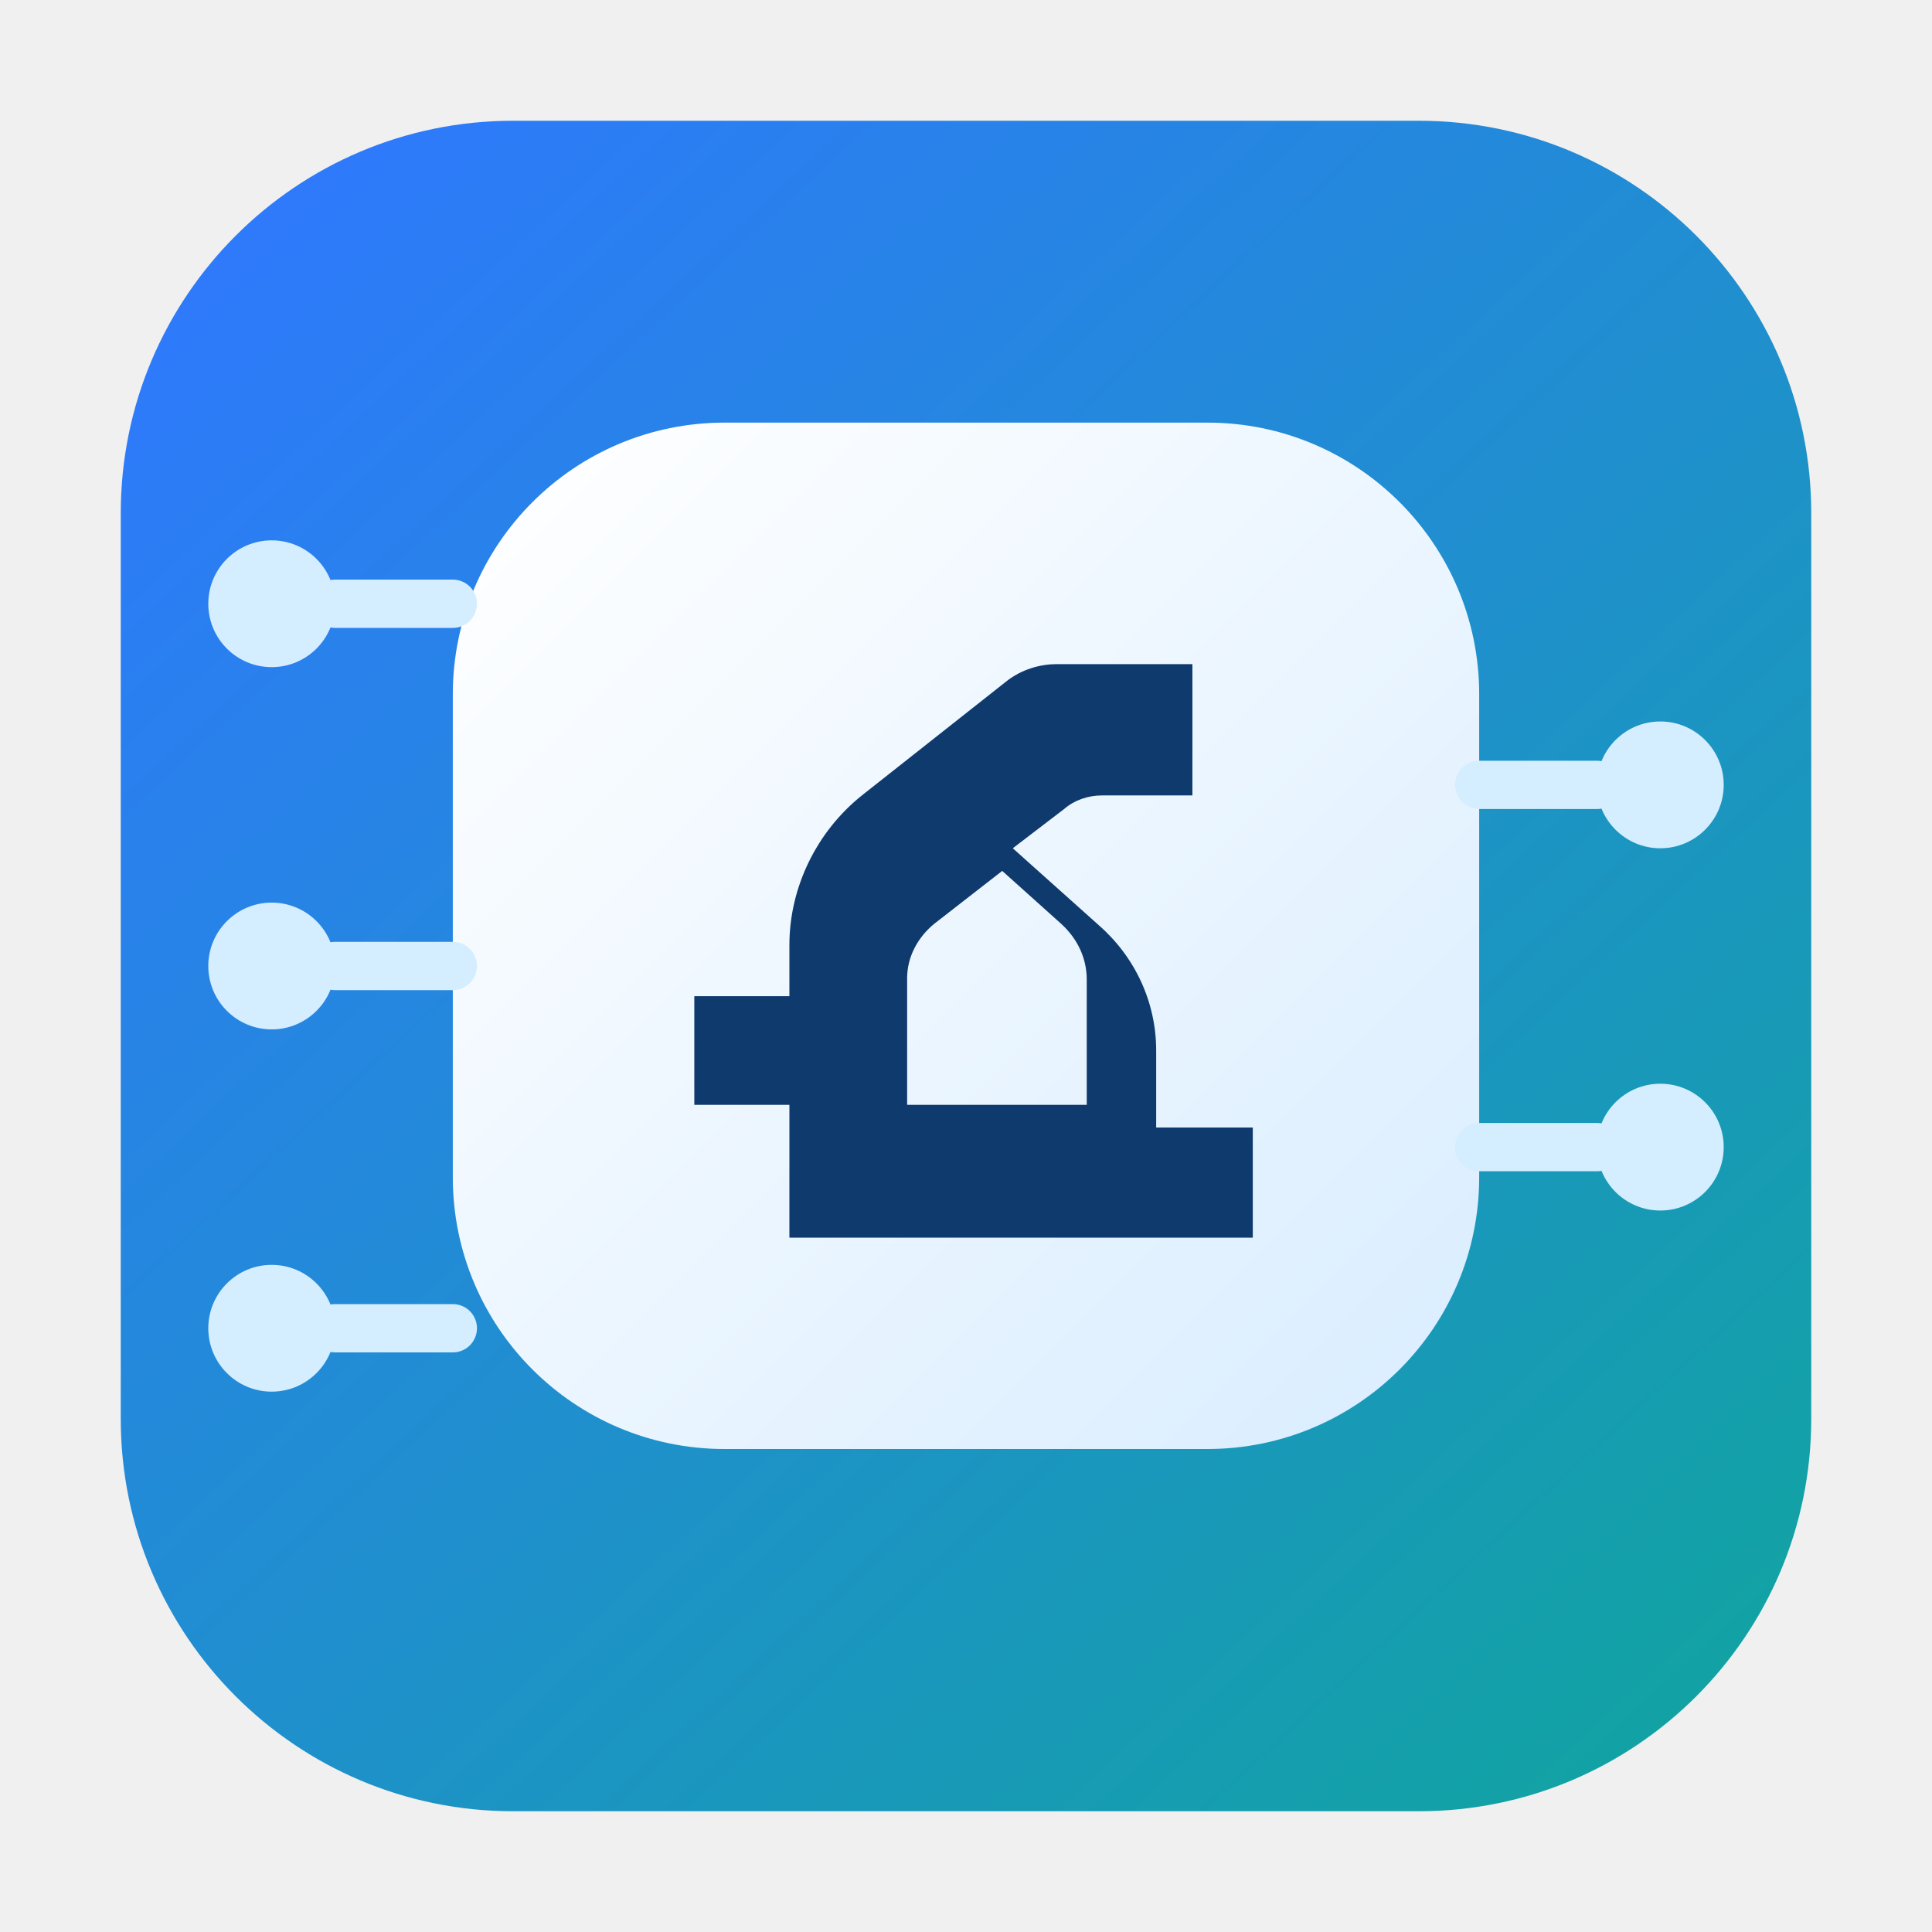
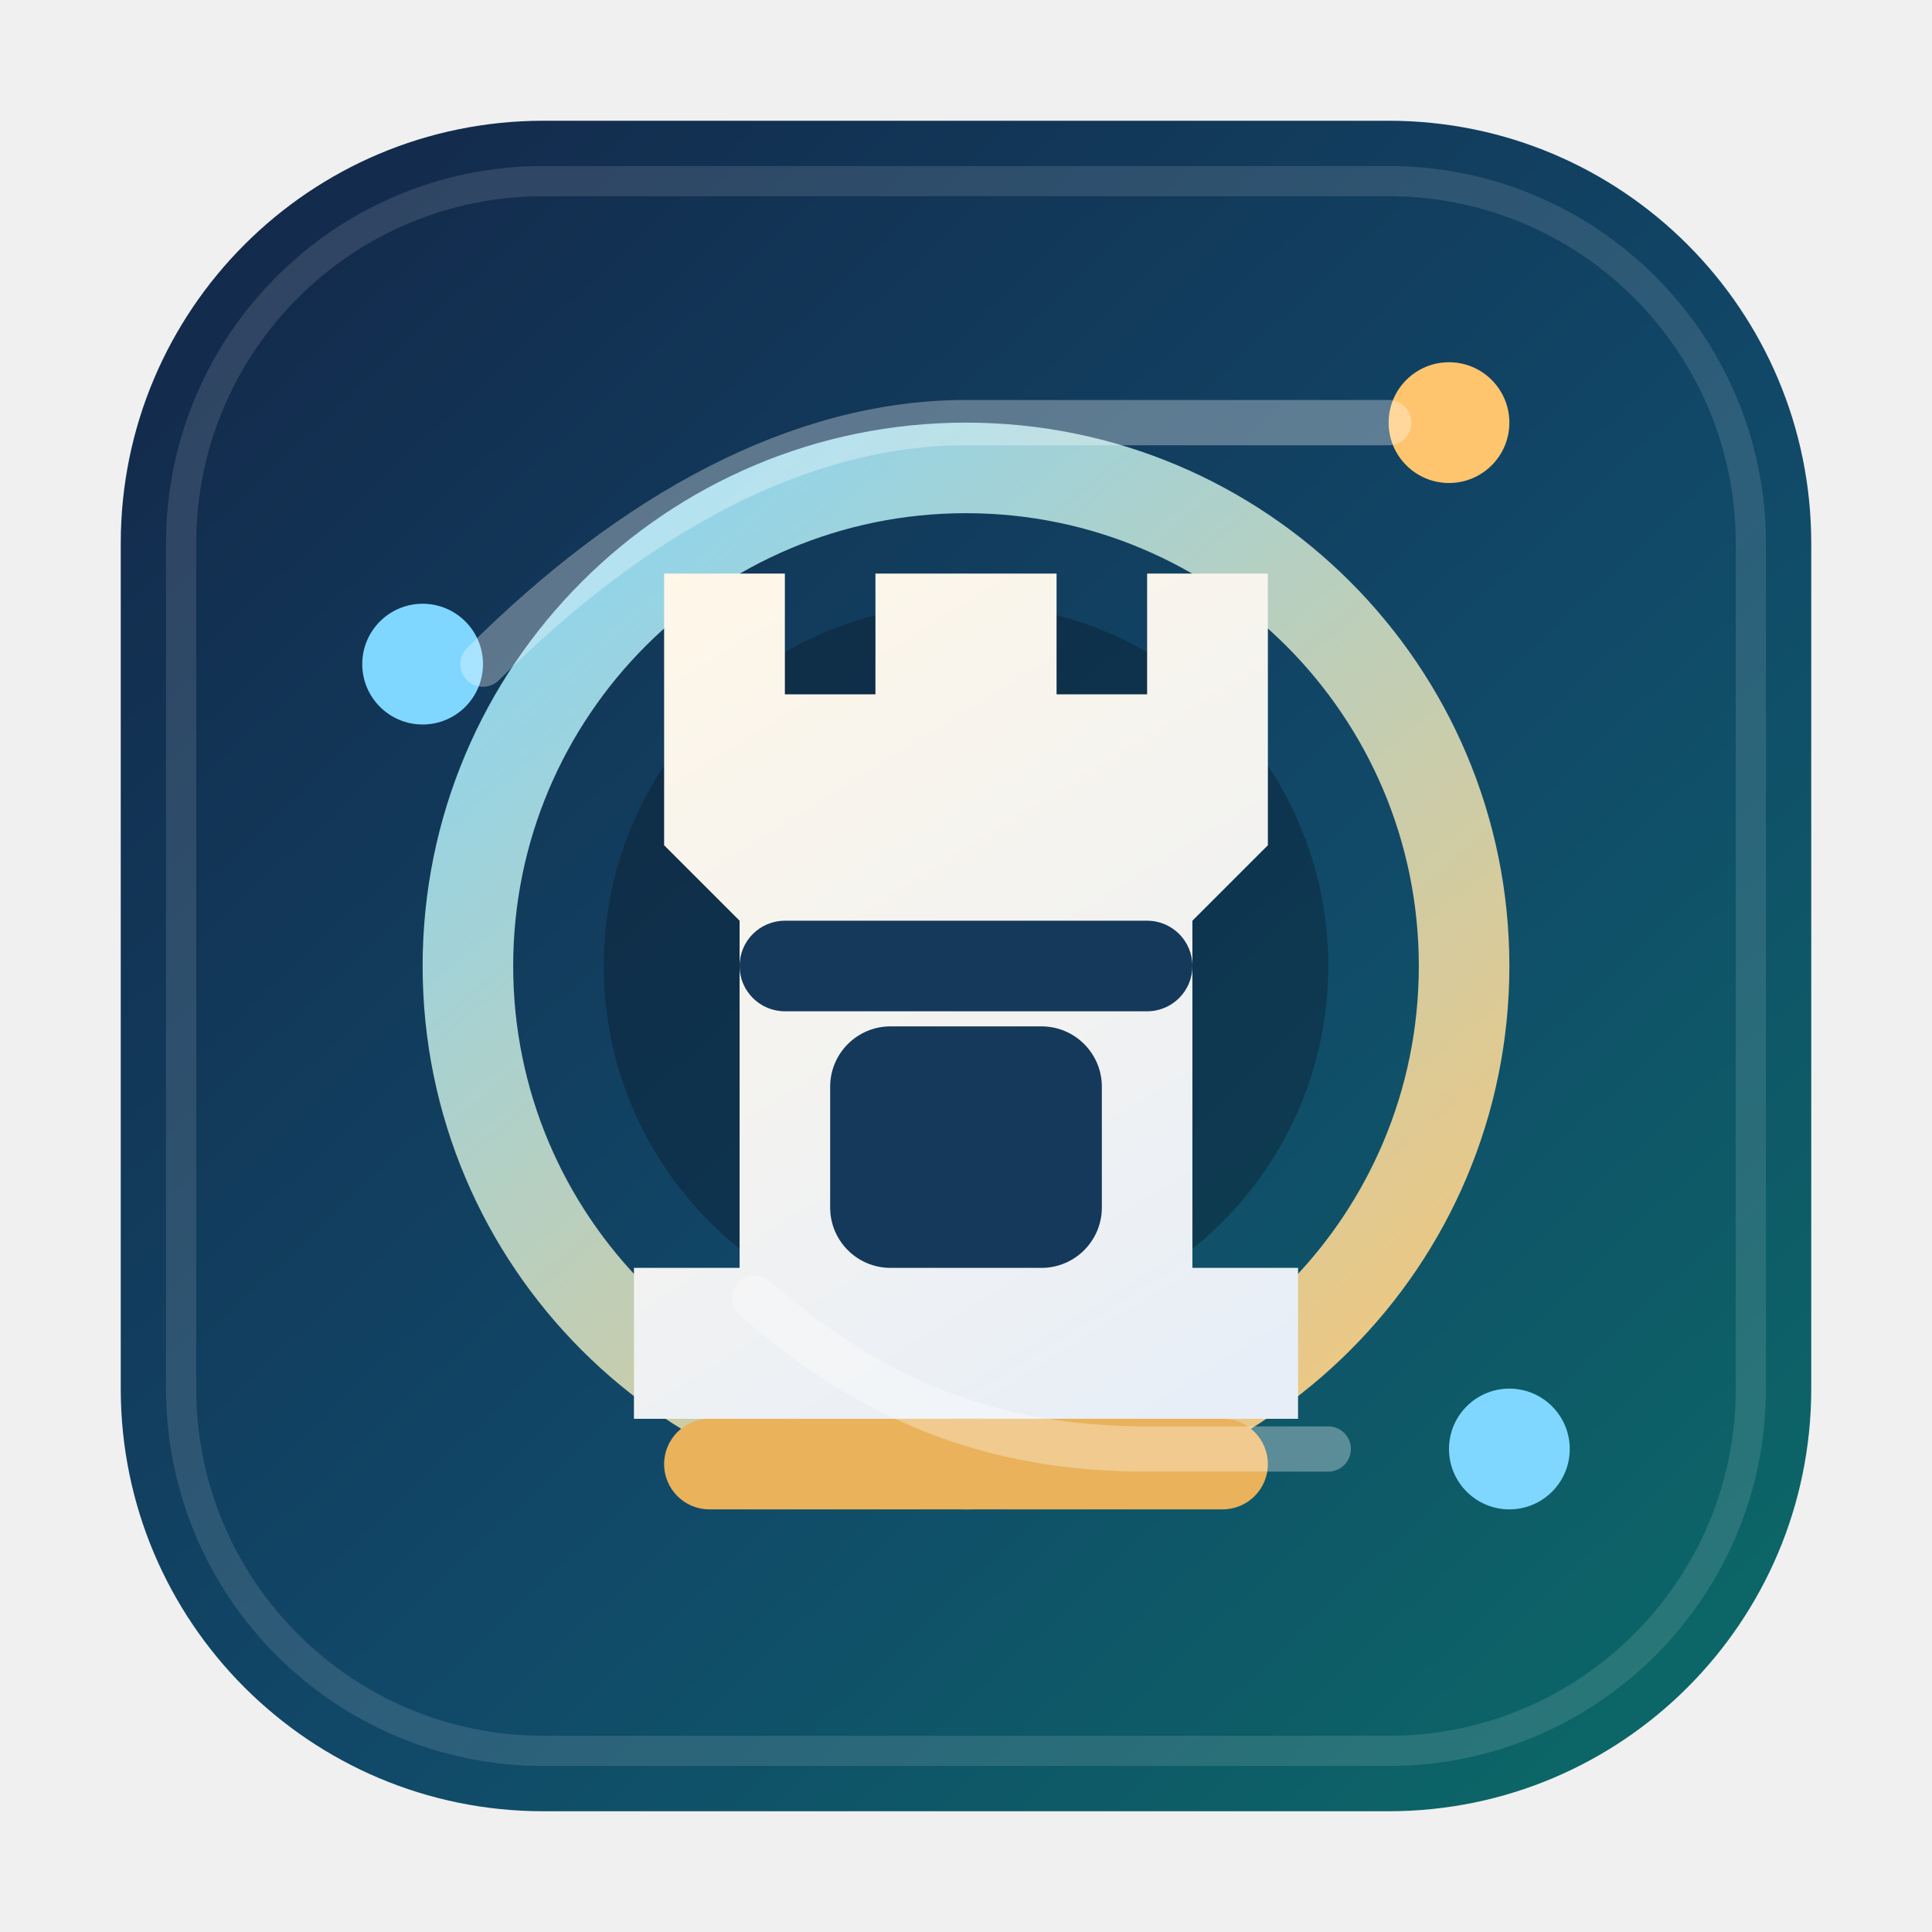
<svg xmlns="http://www.w3.org/2000/svg" width="128" height="128" viewBox="0 0 128 128" fill="none">
  <defs>
-     <linearGradient id="bg" x1="14" y1="10" x2="114" y2="118" gradientUnits="userSpaceOnUse">
-       <stop stop-color="#2F78FF" />
-       <stop offset="1" stop-color="#11A4A1" />
+     <linearGradient id="bg" x1="14" y1="10" x2="116" y2="118" gradientUnits="userSpaceOnUse">
+       <stop stop-color="#13284A" />
+       <stop offset="0.56" stop-color="#114868" />
+       <stop offset="1" stop-color="#0B6A67" />
    </linearGradient>
-     <linearGradient id="chip" x1="31" y1="29" x2="97" y2="95" gradientUnits="userSpaceOnUse">
-       <stop stop-color="#FFFFFF" />
-       <stop offset="1" stop-color="#D9EDFF" />
+     <linearGradient id="ring" x1="32" y1="24" x2="98" y2="104" gradientUnits="userSpaceOnUse">
+       <stop stop-color="#7FD7FF" />
+       <stop offset="1" stop-color="#FFC56E" />
+     </linearGradient>
+     <linearGradient id="rook" x1="46" y1="36" x2="82" y2="94" gradientUnits="userSpaceOnUse">
+       <stop stop-color="#FFF7E8" />
+       <stop offset="1" stop-color="#E7EEF8" />
    </linearGradient>
  </defs>
-   <rect x="8" y="8" width="112" height="112" rx="26" fill="url(#bg)" />
-   <rect x="30" y="28" width="68" height="68" rx="18" fill="url(#chip)" />
-   <path d="M70 44C69 44 67.7 44.3 66.6 45.2L57.1 52.7C54.1 55.1 52.3 58.8 52.3 62.6V66H46V73.2H52.3V82H83V74.7H76.6V69.6C76.6 66.4 75.2 63.4 72.8 61.3L67.1 56.2L70.5 53.6C71.2 53 72.1 52.7 73 52.7H79V44H70ZM60.1 73.2V64.8C60.1 63.4 60.8 62.1 61.9 61.2L66.4 57.7L70.3 61.2C71.4 62.2 72 63.5 72 64.9V73.2H60.1Z" fill="#0F3A6E" />
-   <circle cx="18" cy="40" r="4.2" fill="#D4EEFF" />
-   <circle cx="18" cy="64" r="4.2" fill="#D4EEFF" />
-   <circle cx="18" cy="88" r="4.2" fill="#D4EEFF" />
-   <circle cx="110" cy="52" r="4.2" fill="#D4EEFF" />
-   <circle cx="110" cy="76" r="4.2" fill="#D4EEFF" />
-   <path d="M22.2 40H30M22.2 64H30M22.2 88H30M98 52H105.8M98 76H105.8" stroke="#D4EEFF" stroke-width="3.2" stroke-linecap="round" />
+   <rect x="8" y="8" width="112" height="112" rx="28" fill="url(#bg)" />
+   <rect x="12" y="12" width="104" height="104" rx="24" stroke="#FFFFFF" stroke-opacity="0.12" stroke-width="2" />
+   <circle cx="64" cy="64" r="33" stroke="url(#ring)" stroke-width="6" />
+   <circle cx="64" cy="64" r="24" fill="#0A1422" fill-opacity="0.34" />
+   <path d="M44 38H52V46H58V38H70V46H76V38H84V56L79 61V84H86V94H42V84H49V61L44 56V38Z" fill="url(#rook)" />
+   <rect x="49" y="61" width="30" height="6" rx="3" fill="#14395B" />
+   <rect x="55" y="68" width="18" height="16" rx="4" fill="#14395B" />
+   <rect x="44" y="94" width="40" height="6" rx="3" fill="#E9B25B" />
+   <circle cx="28" cy="44" r="4" fill="#7FD7FF" />
+   <circle cx="96" cy="28" r="4" fill="#FFC56E" />
+   <circle cx="100" cy="96" r="4" fill="#7FD7FF" />
+   <path d="M32 44C42 34 53 28 64 28H92M88 96H76C66 96 58 93 50 86" stroke="#FFFFFF" stroke-opacity="0.32" stroke-width="3" stroke-linecap="round" />
</svg>
